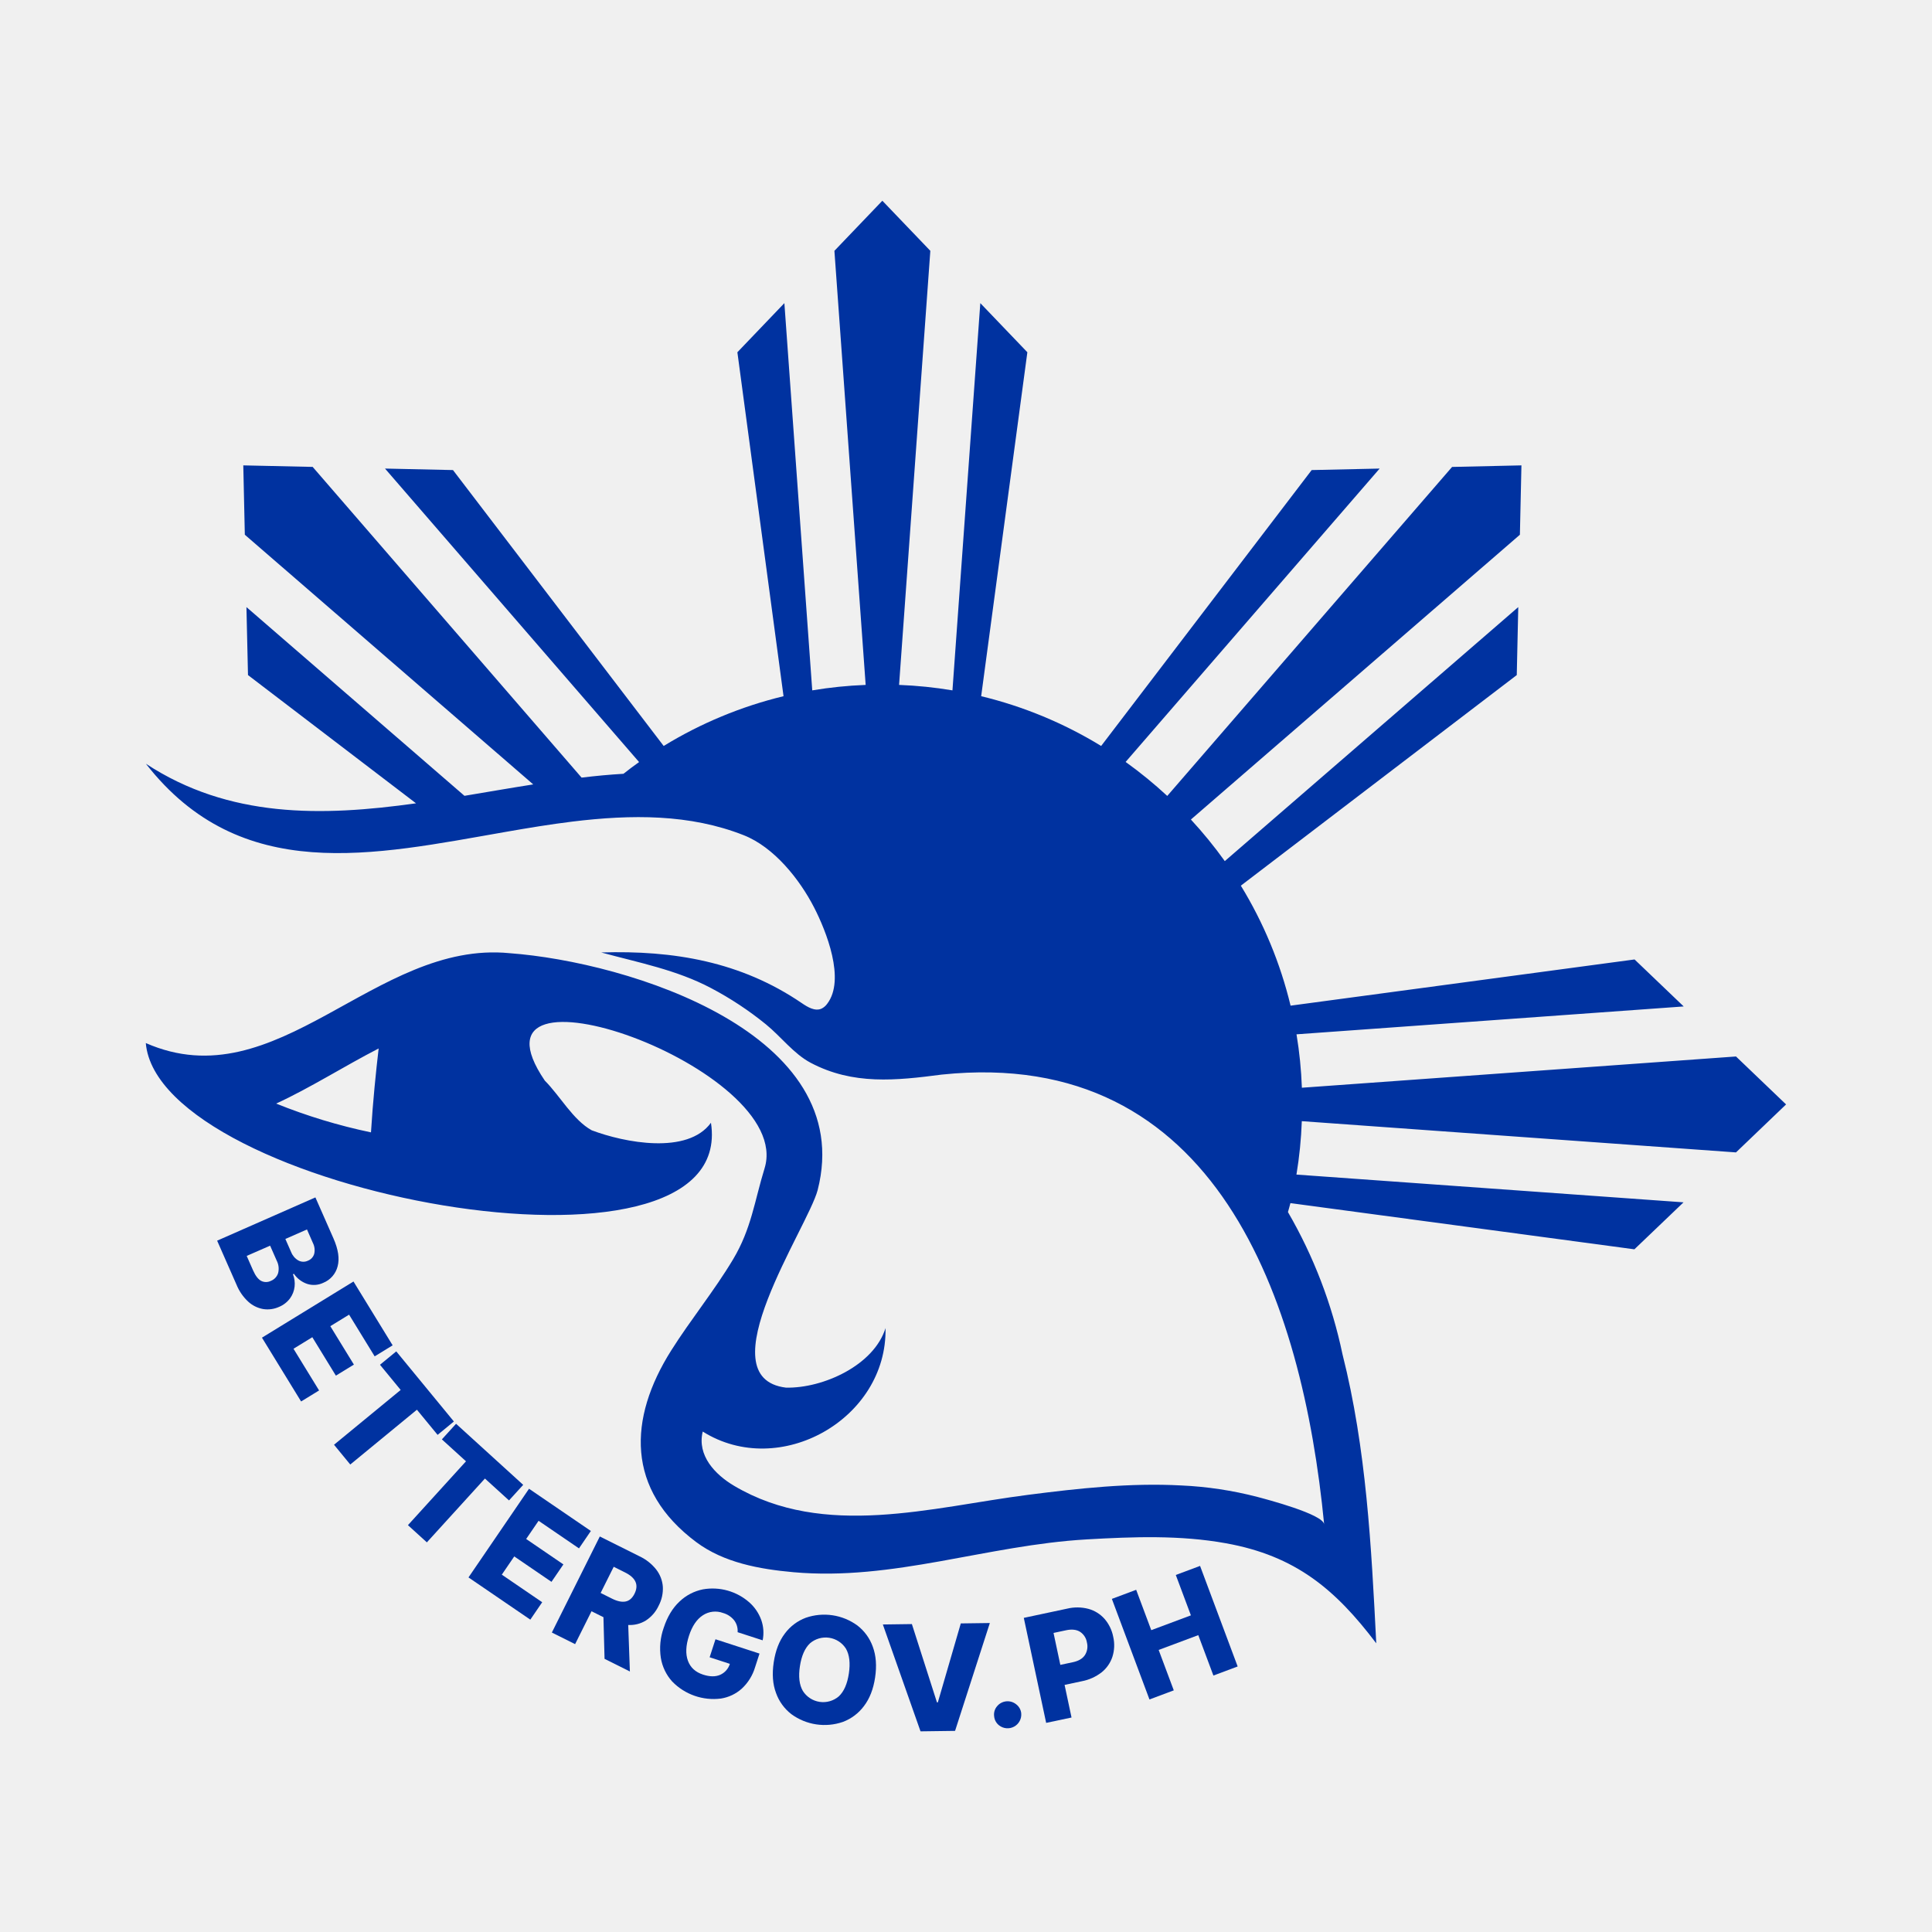
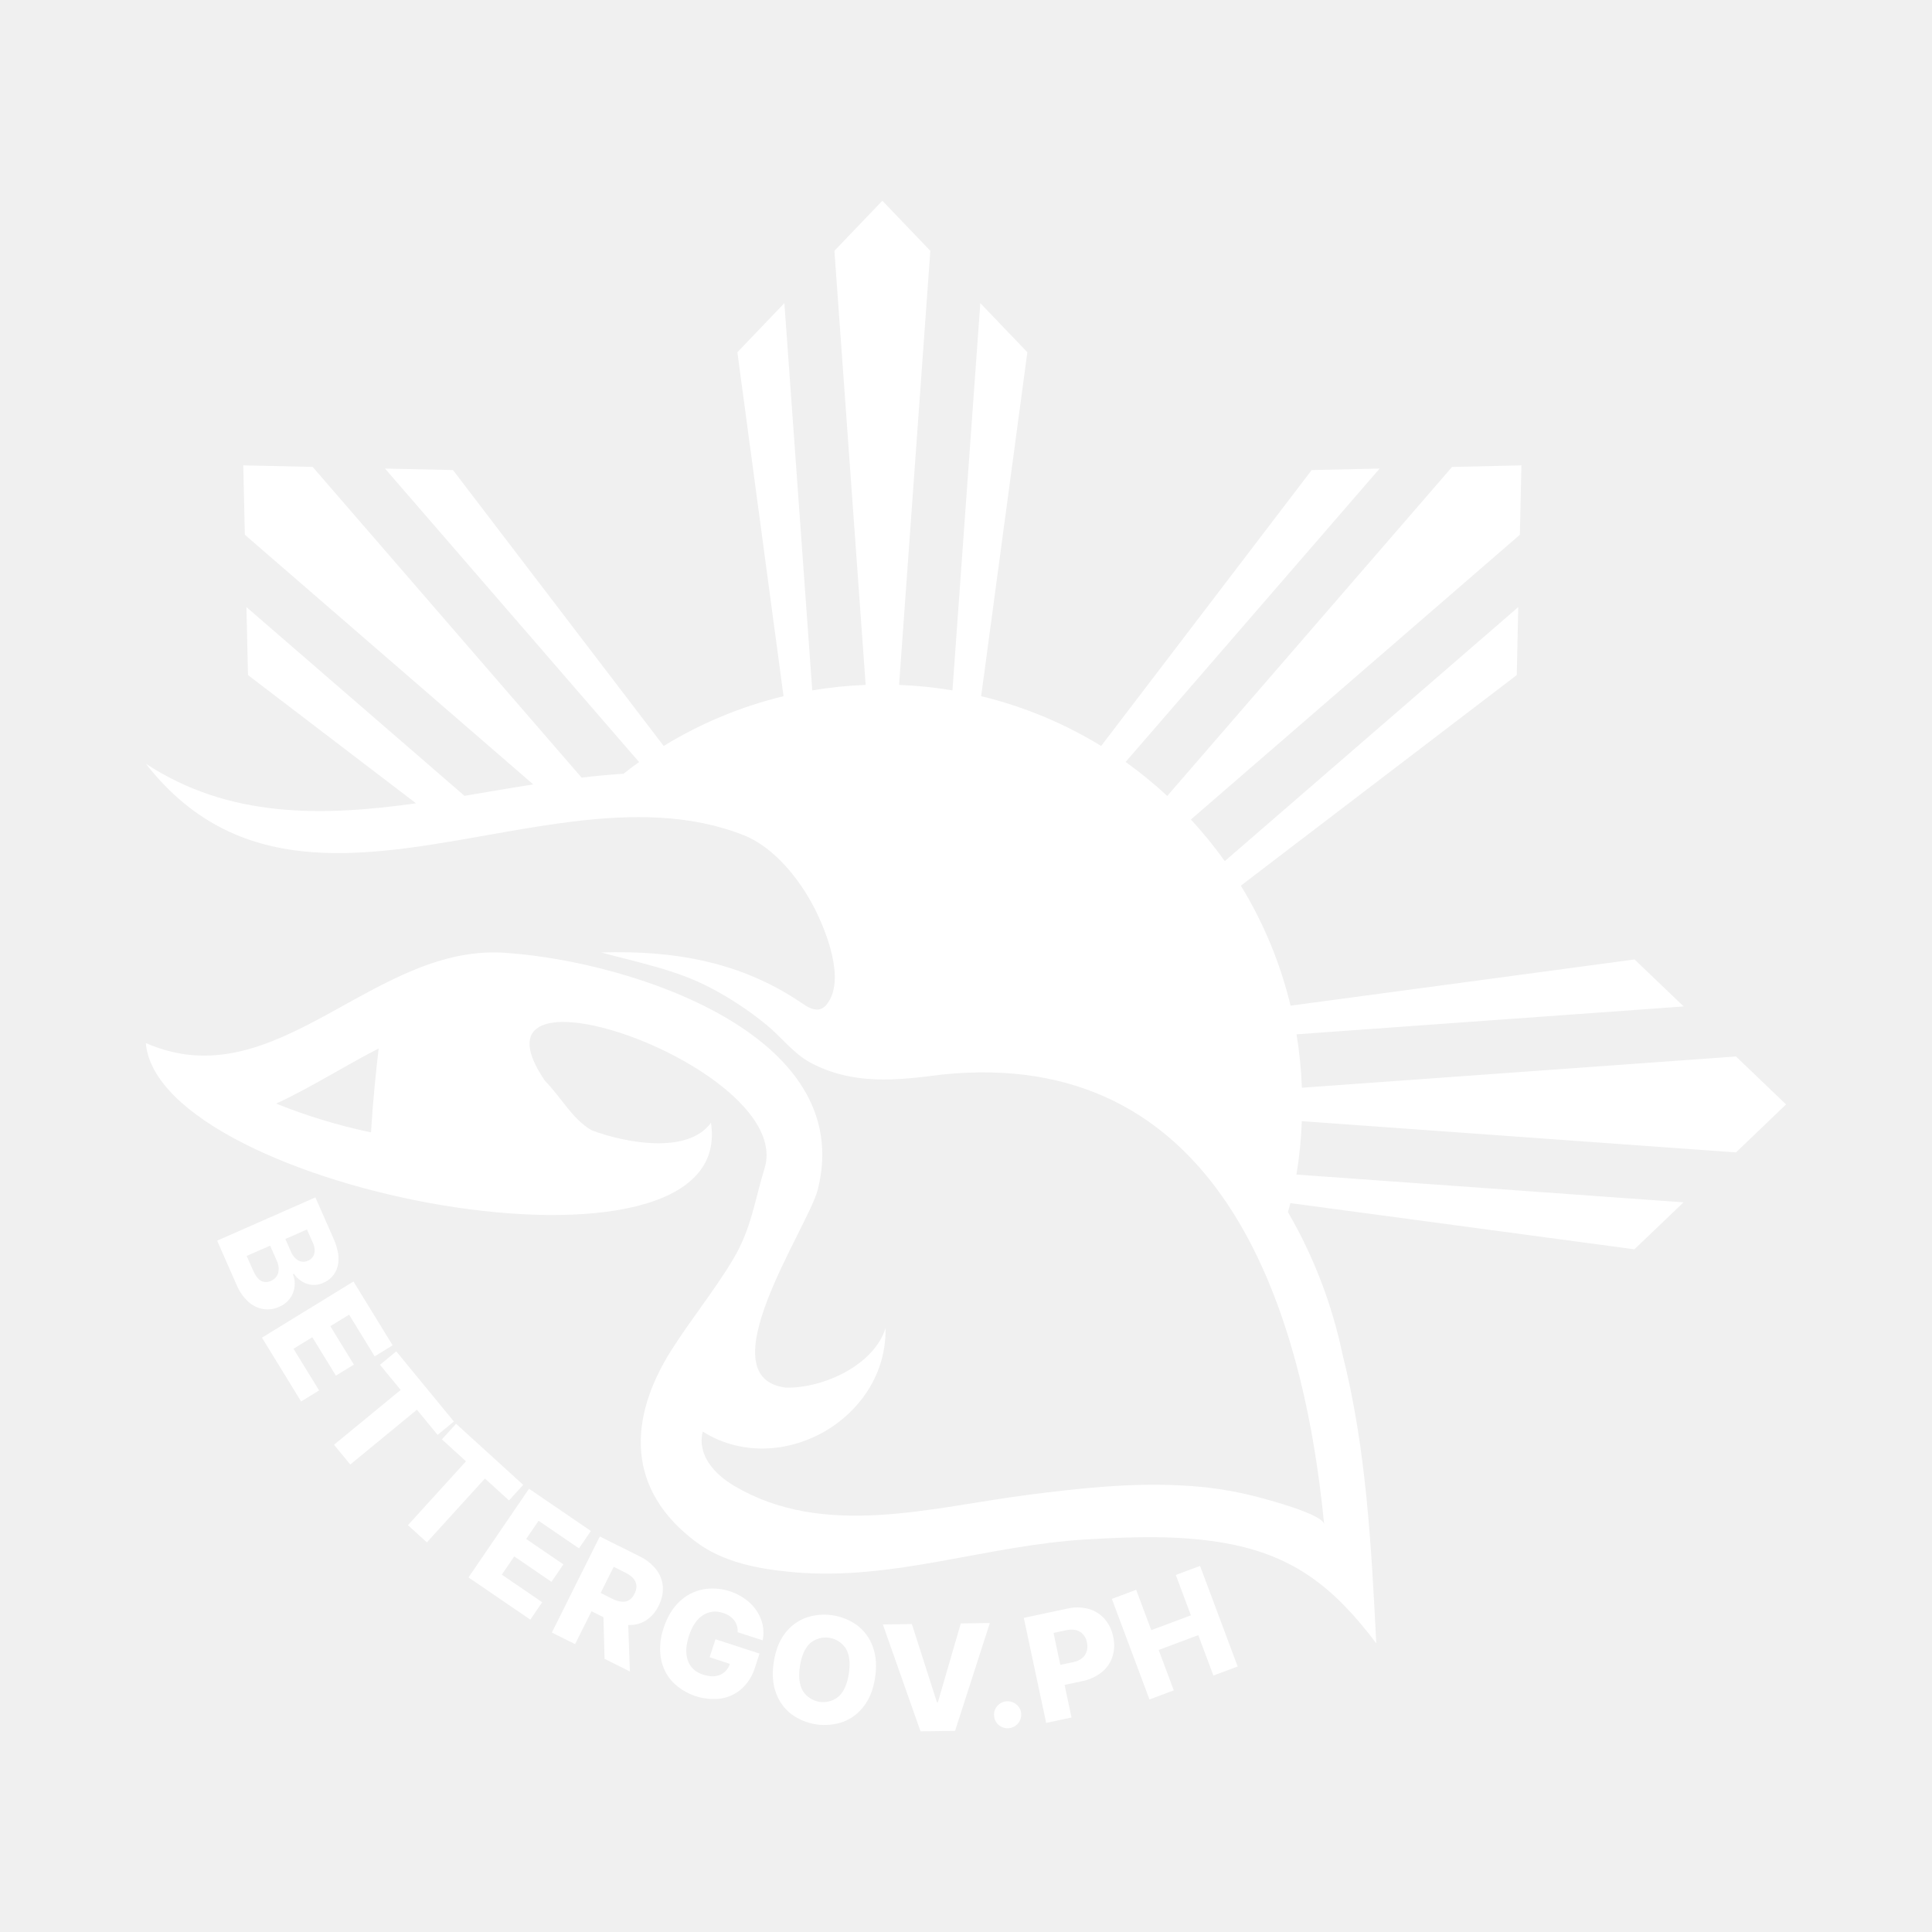
<svg xmlns="http://www.w3.org/2000/svg" id="Design" viewBox="0 0 1080 1080">
  <defs>
-     <style>.cls-1{fill:#0032a0;}</style>
+     <style>.cls-1{fill:#FFFFFF;}</style>
  </defs>
  <path class="cls-1" d="M156,730.55a14.49,14.49,0,0,0,6.12-4.75,13.69,13.69,0,0,0,2.56-6.55,14.34,14.34,0,0,0-.92-6.94l.53-.24a14.79,14.79,0,0,0,7.34,5.61,12.19,12.19,0,0,0,9.09-.58,13.48,13.48,0,0,0,8-9.16q1.76-6.42-2.32-15.68l-10.09-22.9-54.93,24.18,10.85,24.65a26.49,26.49,0,0,0,6.56,9.47,16.56,16.56,0,0,0,8.34,4.11A15.6,15.6,0,0,0,156,730.55Zm15.6-43.28,3.32,7.57a8.89,8.89,0,0,1,.74,6,5.78,5.78,0,0,1-3.47,3.87,5.87,5.87,0,0,1-5.43-.11,9.33,9.33,0,0,1-4-4.66l-3.24-7.35Zm-30.08,23-3.61-8.21L151,696.34l3.72,8.45a9.83,9.83,0,0,1,.77,6.82,6.87,6.87,0,0,1-4.06,4.4,6,6,0,0,1-5.47,0Q143.46,714.63,141.55,710.31Z" />
  <polygon class="cls-1" points="174.59 747.51 187.76 768.99 197.83 762.82 184.65 741.34 195.14 734.9 209.44 758.21 219.49 752.05 197.6 716.37 146.44 747.76 168.32 783.43 178.37 777.27 164.07 753.96 174.59 747.51" />
  <polygon class="cls-1" points="244.62 802.1 253.72 794.62 221.51 755.43 212.41 762.91 223.98 776.99 186.72 807.62 195.8 818.67 233.06 788.04 244.62 802.1" />
  <polygon class="cls-1" points="284.54 838.75 292.47 830.04 254.94 795.9 247.01 804.62 260.5 816.88 228.04 852.57 238.62 862.19 271.08 826.51 284.54 838.75" />
  <polygon class="cls-1" points="308.28 884.26 314.94 874.51 294.13 860.3 301.07 850.13 323.65 865.55 330.3 855.82 295.73 832.22 261.89 881.79 296.45 905.39 303.09 895.66 280.51 880.24 287.47 870.05 308.28 884.26" />
  <path class="cls-1" d="M366.82,877.36a26,26,0,0,0-9.33-7.38L335.3,858.9l-26.81,53.7,13,6.48,9.17-18.38,6.67,3.32.62,23.28,14.16,7.07-.93-26a16.93,16.93,0,0,0,9.81-2.47,19.57,19.57,0,0,0,7.17-8.24,20.43,20.43,0,0,0,2.37-10.72A17.81,17.81,0,0,0,366.82,877.36Zm-12.13,13.56q-1.86,3.72-5,4.33t-7.53-1.58l-6.4-3.2,7.31-14.63,6.4,3.2Q358.4,883.5,354.69,890.92Z" />
  <path class="cls-1" d="M419,895.85a31.1,31.1,0,0,0-26.07-7.39,26.45,26.45,0,0,0-13.1,6.84Q374.05,900.69,371,910a34.64,34.64,0,0,0-1.6,16.7A25.93,25.93,0,0,0,375.78,940,32.27,32.27,0,0,0,403,949.5,22.7,22.7,0,0,0,414.62,944a26.71,26.71,0,0,0,7.5-12.09l2.45-7.55-24.61-8-3.27,10.06L408,930.11a9.86,9.86,0,0,1-5.48,6.15q-3.9,1.68-9.51-.14-6.4-2.08-8.47-7.78t.6-13.91q2.66-8.17,7.75-11.47a12.6,12.6,0,0,1,11.31-1.29,12.23,12.23,0,0,1,6.25,4.15,9.79,9.79,0,0,1,1.88,6.59l14,4.54a21.36,21.36,0,0,0-.79-11.4A24.14,24.14,0,0,0,419,895.85Z" />
  <path class="cls-1" d="M479.26,908.64a31.43,31.43,0,0,0-28.82-4.3,25.88,25.88,0,0,0-11.7,8.81q-4.74,6.24-6.22,16.07t1.27,17.14a25.87,25.87,0,0,0,8.61,11.88,31.4,31.4,0,0,0,28.81,4.31,26,26,0,0,0,11.73-8.83q4.79-6.24,6.25-16t-1.29-17.19A26,26,0,0,0,479.26,908.64Zm-4.74,26.85q-1.31,8.73-5.61,12.77a13.43,13.43,0,0,1-20.1-3q-3-5.14-1.65-13.87t5.63-12.77a13.43,13.43,0,0,1,20.1,3Q475.83,926.76,474.52,935.49Z" />
  <polygon class="cls-1" points="524.26 951.64 523.77 951.65 509.75 907.87 493.52 908.09 514.58 967.83 533.89 967.57 553.33 907.28 537.09 907.5 524.26 951.64" />
  <path class="cls-1" d="M568,952.68a7.61,7.61,0,0,0-10.65,1.15,7.06,7.06,0,0,0-1.62,5.54,7.19,7.19,0,0,0,2.77,5.12,7.67,7.67,0,0,0,12.37-6.76A7.19,7.19,0,0,0,568,952.68Z" />
  <path class="cls-1" d="M617.43,904.94a18.65,18.65,0,0,0-8.93-5.56,24.32,24.32,0,0,0-11.94-.14l-24.25,5.16,12.5,58.7,14.18-3-3.88-18.23,9.64-2.05a25.87,25.87,0,0,0,11.09-5,18.48,18.48,0,0,0,6-8.65A21.12,21.12,0,0,0,622.3,915,21.53,21.53,0,0,0,617.43,904.94Zm-10.94,20.25c-1.32,2-3.57,3.32-6.76,4l-7,1.48-3.8-17.85,7-1.49c3.2-.68,5.79-.4,7.8.84a8.76,8.76,0,0,1,3.87,6A9,9,0,0,1,606.49,925.19Z" />
  <polygon class="cls-1" points="657.28 880.42 665.72 902.99 643.56 911.27 635.13 888.71 621.54 893.79 642.56 950.01 656.15 944.92 647.7 922.33 669.85 914.05 678.3 936.64 691.86 931.57 670.84 875.35 657.28 880.42" />
  <path class="cls-1" d="M970.43,644.2l28-26.82-28-26.8L727.76,608.05a233.2,233.2,0,0,0-3-29.86L941.2,562.61l-27.47-26.27L721.44,562.17a232.84,232.84,0,0,0-27.8-67.08L847.88,377.37l.84-38-164.05,142a240,240,0,0,0-18.95-23.25L849.63,298.92l.86-38.77-38.77.87L652.5,444.93a238.54,238.54,0,0,0-23.27-19l142-164-38,.84L615.55,417a233.55,233.55,0,0,0-67.07-27.82L574.3,196.91,548,169.45,532.43,385.92a234.14,234.14,0,0,0-29.84-3.05l17.47-242.66-26.82-28-26.8,28,17.47,242.66a235,235,0,0,0-29.86,3.05L438.47,169.45,412.2,196.91,438,389.18A233.44,233.44,0,0,0,371,417L253.22,262.77l-38-.84L357.25,426c-3,2.1-5.86,4.3-8.72,6.55-7.77.46-15.58,1.19-23.42,2.14L174.78,261,136,260.15l.86,38.77L298.08,438.49h0c-12.79,2-25.6,4.25-38.44,6.38h0L137.76,339.37l.87,38,93.93,71.69c-52.71,7.38-104.51,8.36-151-22.12,53.17,68.09,127.1,51,201.31,38.06,12.3-2.15,24.63-4.19,36.86-5.7,33.27-4.08,65.93-4.3,96,7.58,17,6.69,31.3,24.71,39.35,40.39,6.75,13.13,17.66,40.3,7.33,53.85a8.5,8.5,0,0,1-3.2,2.73c-3.68,1.61-7.75-.88-11.06-3.14-34.08-23.22-71.71-29.51-112.07-28.28,20.9,5.69,42,9.67,61.35,19.89a186.34,186.34,0,0,1,30.73,20.3c8.46,6.89,15.49,16.44,25,21.48,23.7,12.54,47.75,9.93,73.3,6.6,153.57-16,201.58,126,213.75,251.43-.55-5.69-32.23-14-37.31-15.34a205.75,205.75,0,0,0-42.52-6.41c-28.68-1.54-57.39,1.61-85.8,5.26-53.76,6.89-113.79,24.75-164.11-5-10.78-6.36-20.9-17-17.64-30.39,43,27,103.22-7.09,102.18-57.82-6.47,20.77-34.88,33.71-55.63,33.27-45.27-5.5,12.11-89.34,17.69-110.41,22.4-87.49-105.37-127.51-172.28-132.46-75.29-7.35-129.66,82.55-203.29,50.24,7.14,83.08,331.24,144.12,315.93,44.56-13.08,18-48.38,11.12-66.66,4.21-10.43-5.76-17.73-19.27-26.22-27.77-50.45-74.19,140.12-7,122.86,49-5.62,18.21-7.35,33.74-17.6,50.89-10.56,17.66-23.67,33.64-34.63,51-24,38.06-25.37,77.76,14.1,107.14,15.38,11.44,35.14,15.05,54.23,16.77,55.8,5,108.06-15.13,164-18.34,26-1.49,52.23-2.46,77.83,2.17,38.83,7,61.15,25.72,84,55.93-2.75-54.27-5.56-108.93-18.88-161.6a267.35,267.35,0,0,0-30.42-79.35s0-.08-.07-.13c.44-1.67,1-3.31,1.38-5l192.29,25.82,27.47-26.26L724.72,656.6a233.2,233.2,0,0,0,3-29.86ZM207.38,633a311.71,311.71,0,0,1-53-16.09c19-8.75,38.2-21,57.29-30.81C210.19,598.83,208.44,615.7,207.38,633Z" />
</svg>
